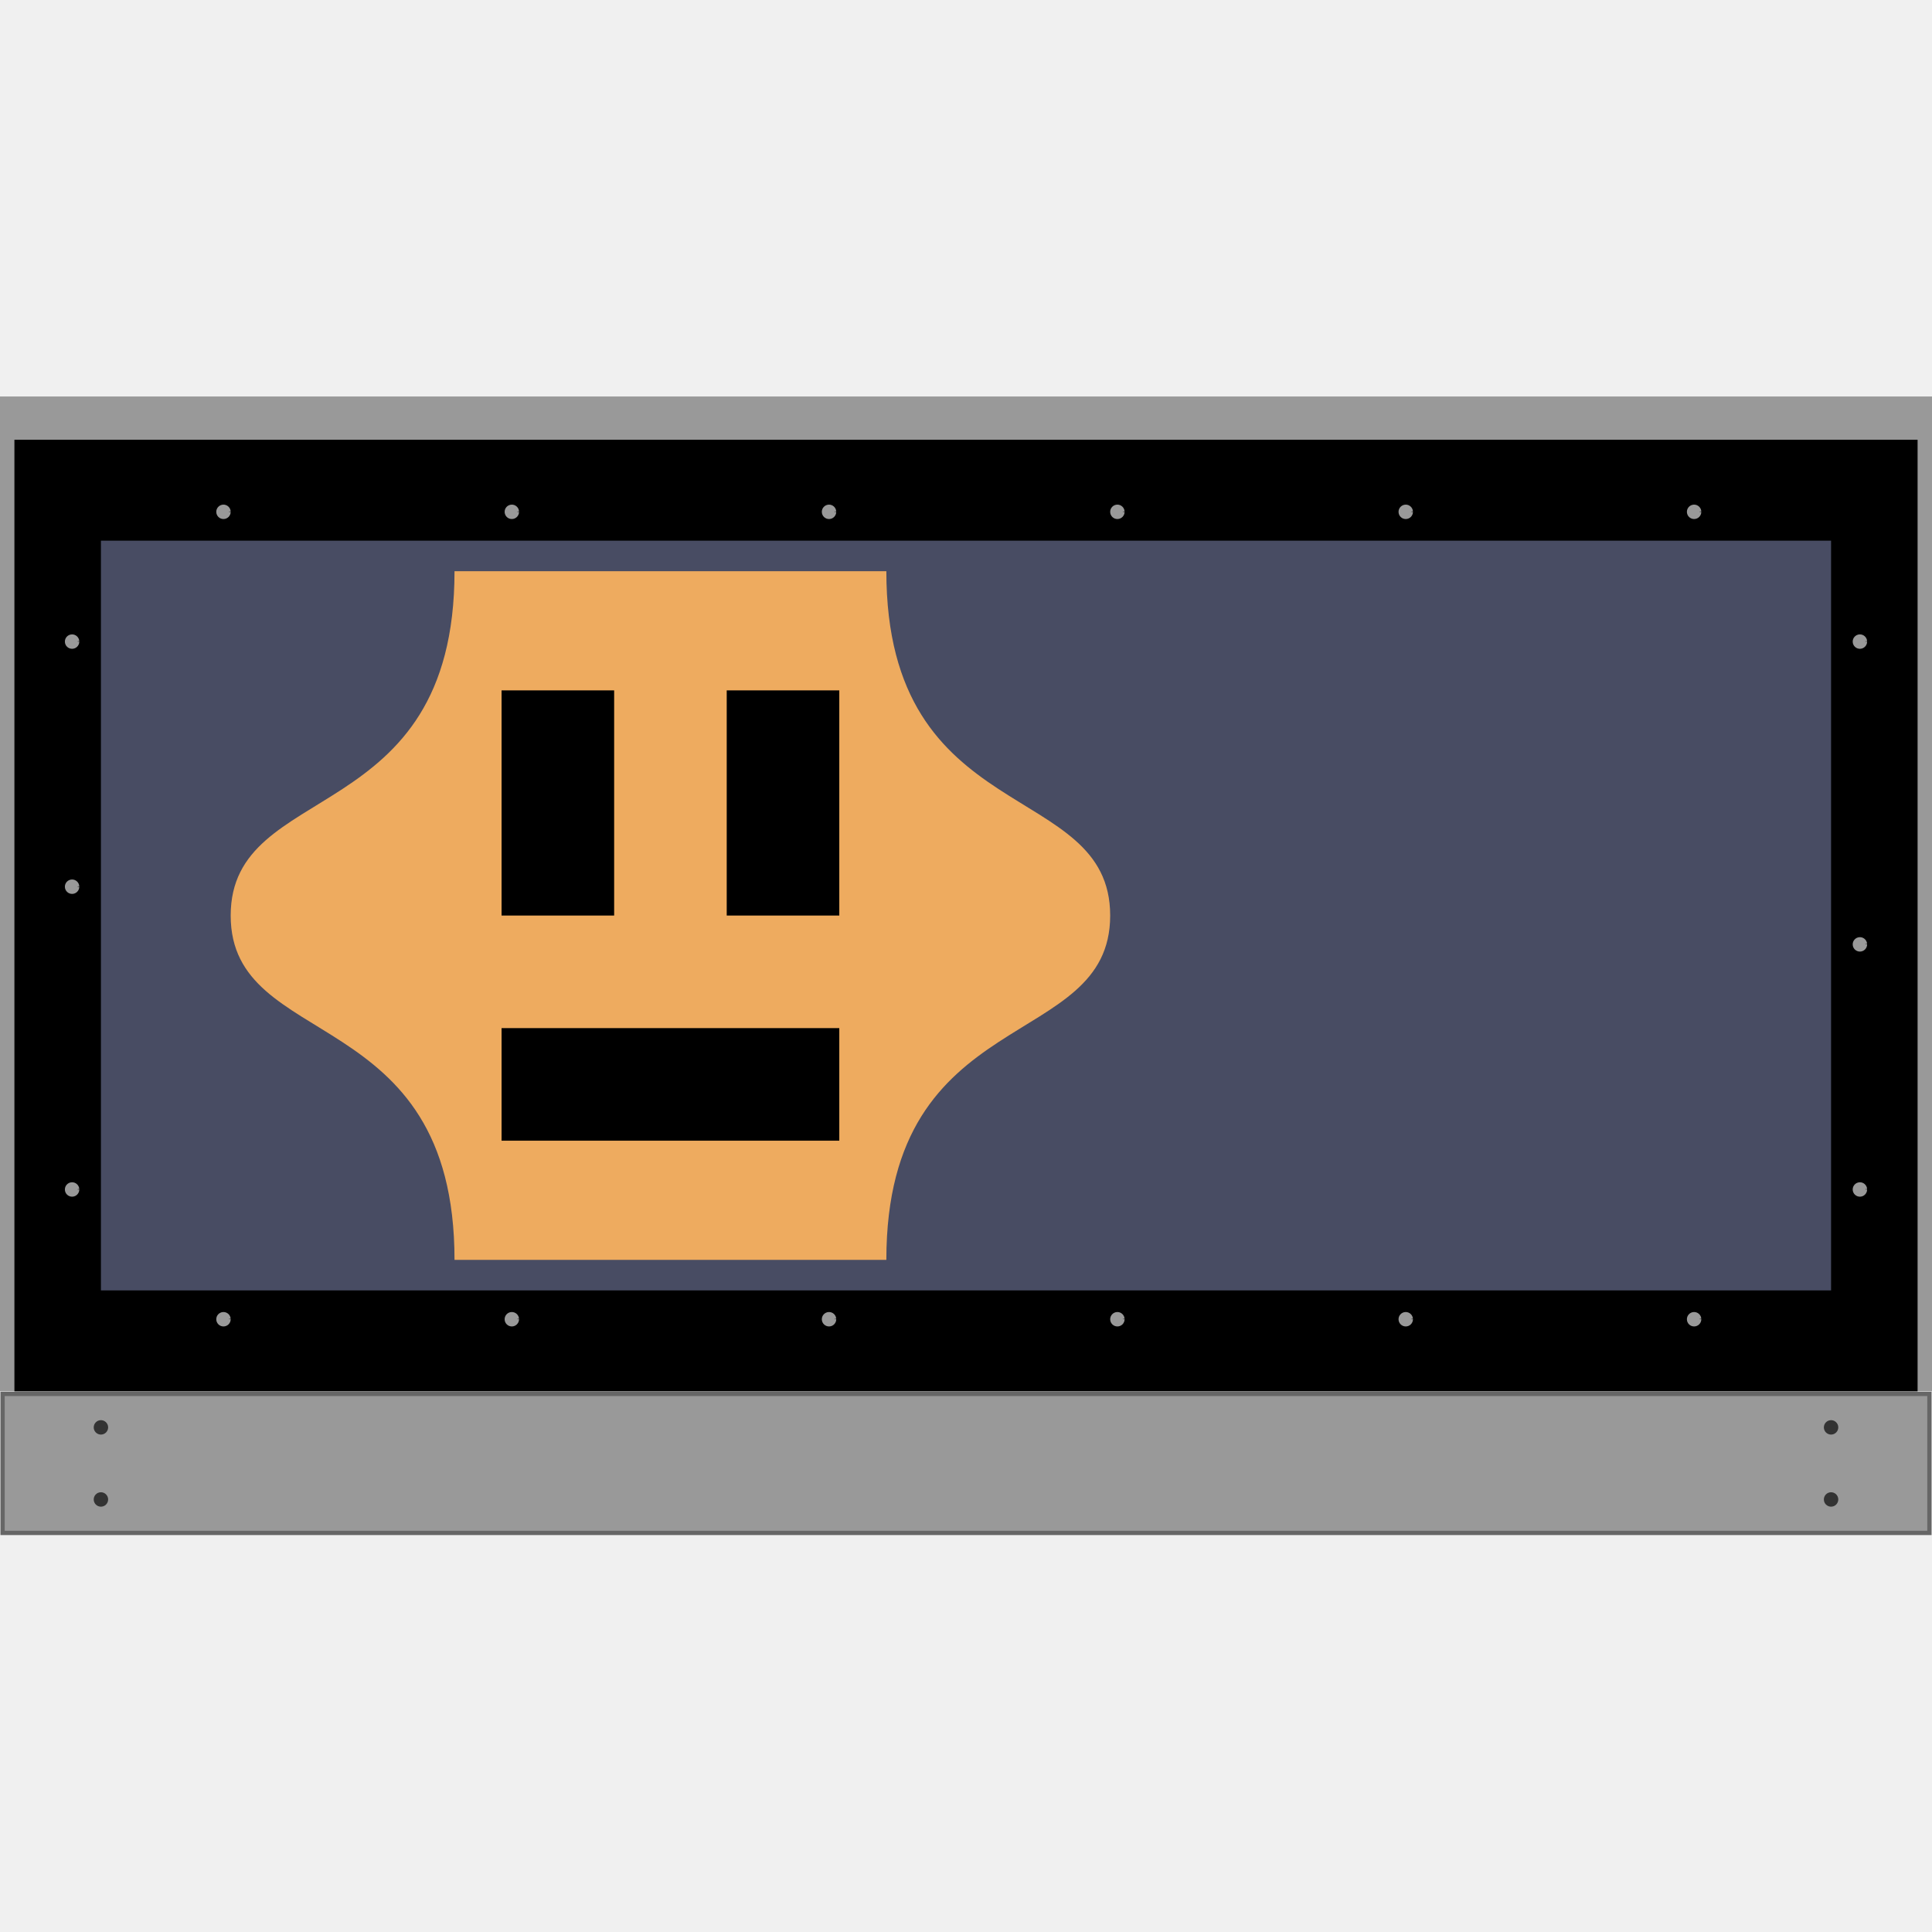
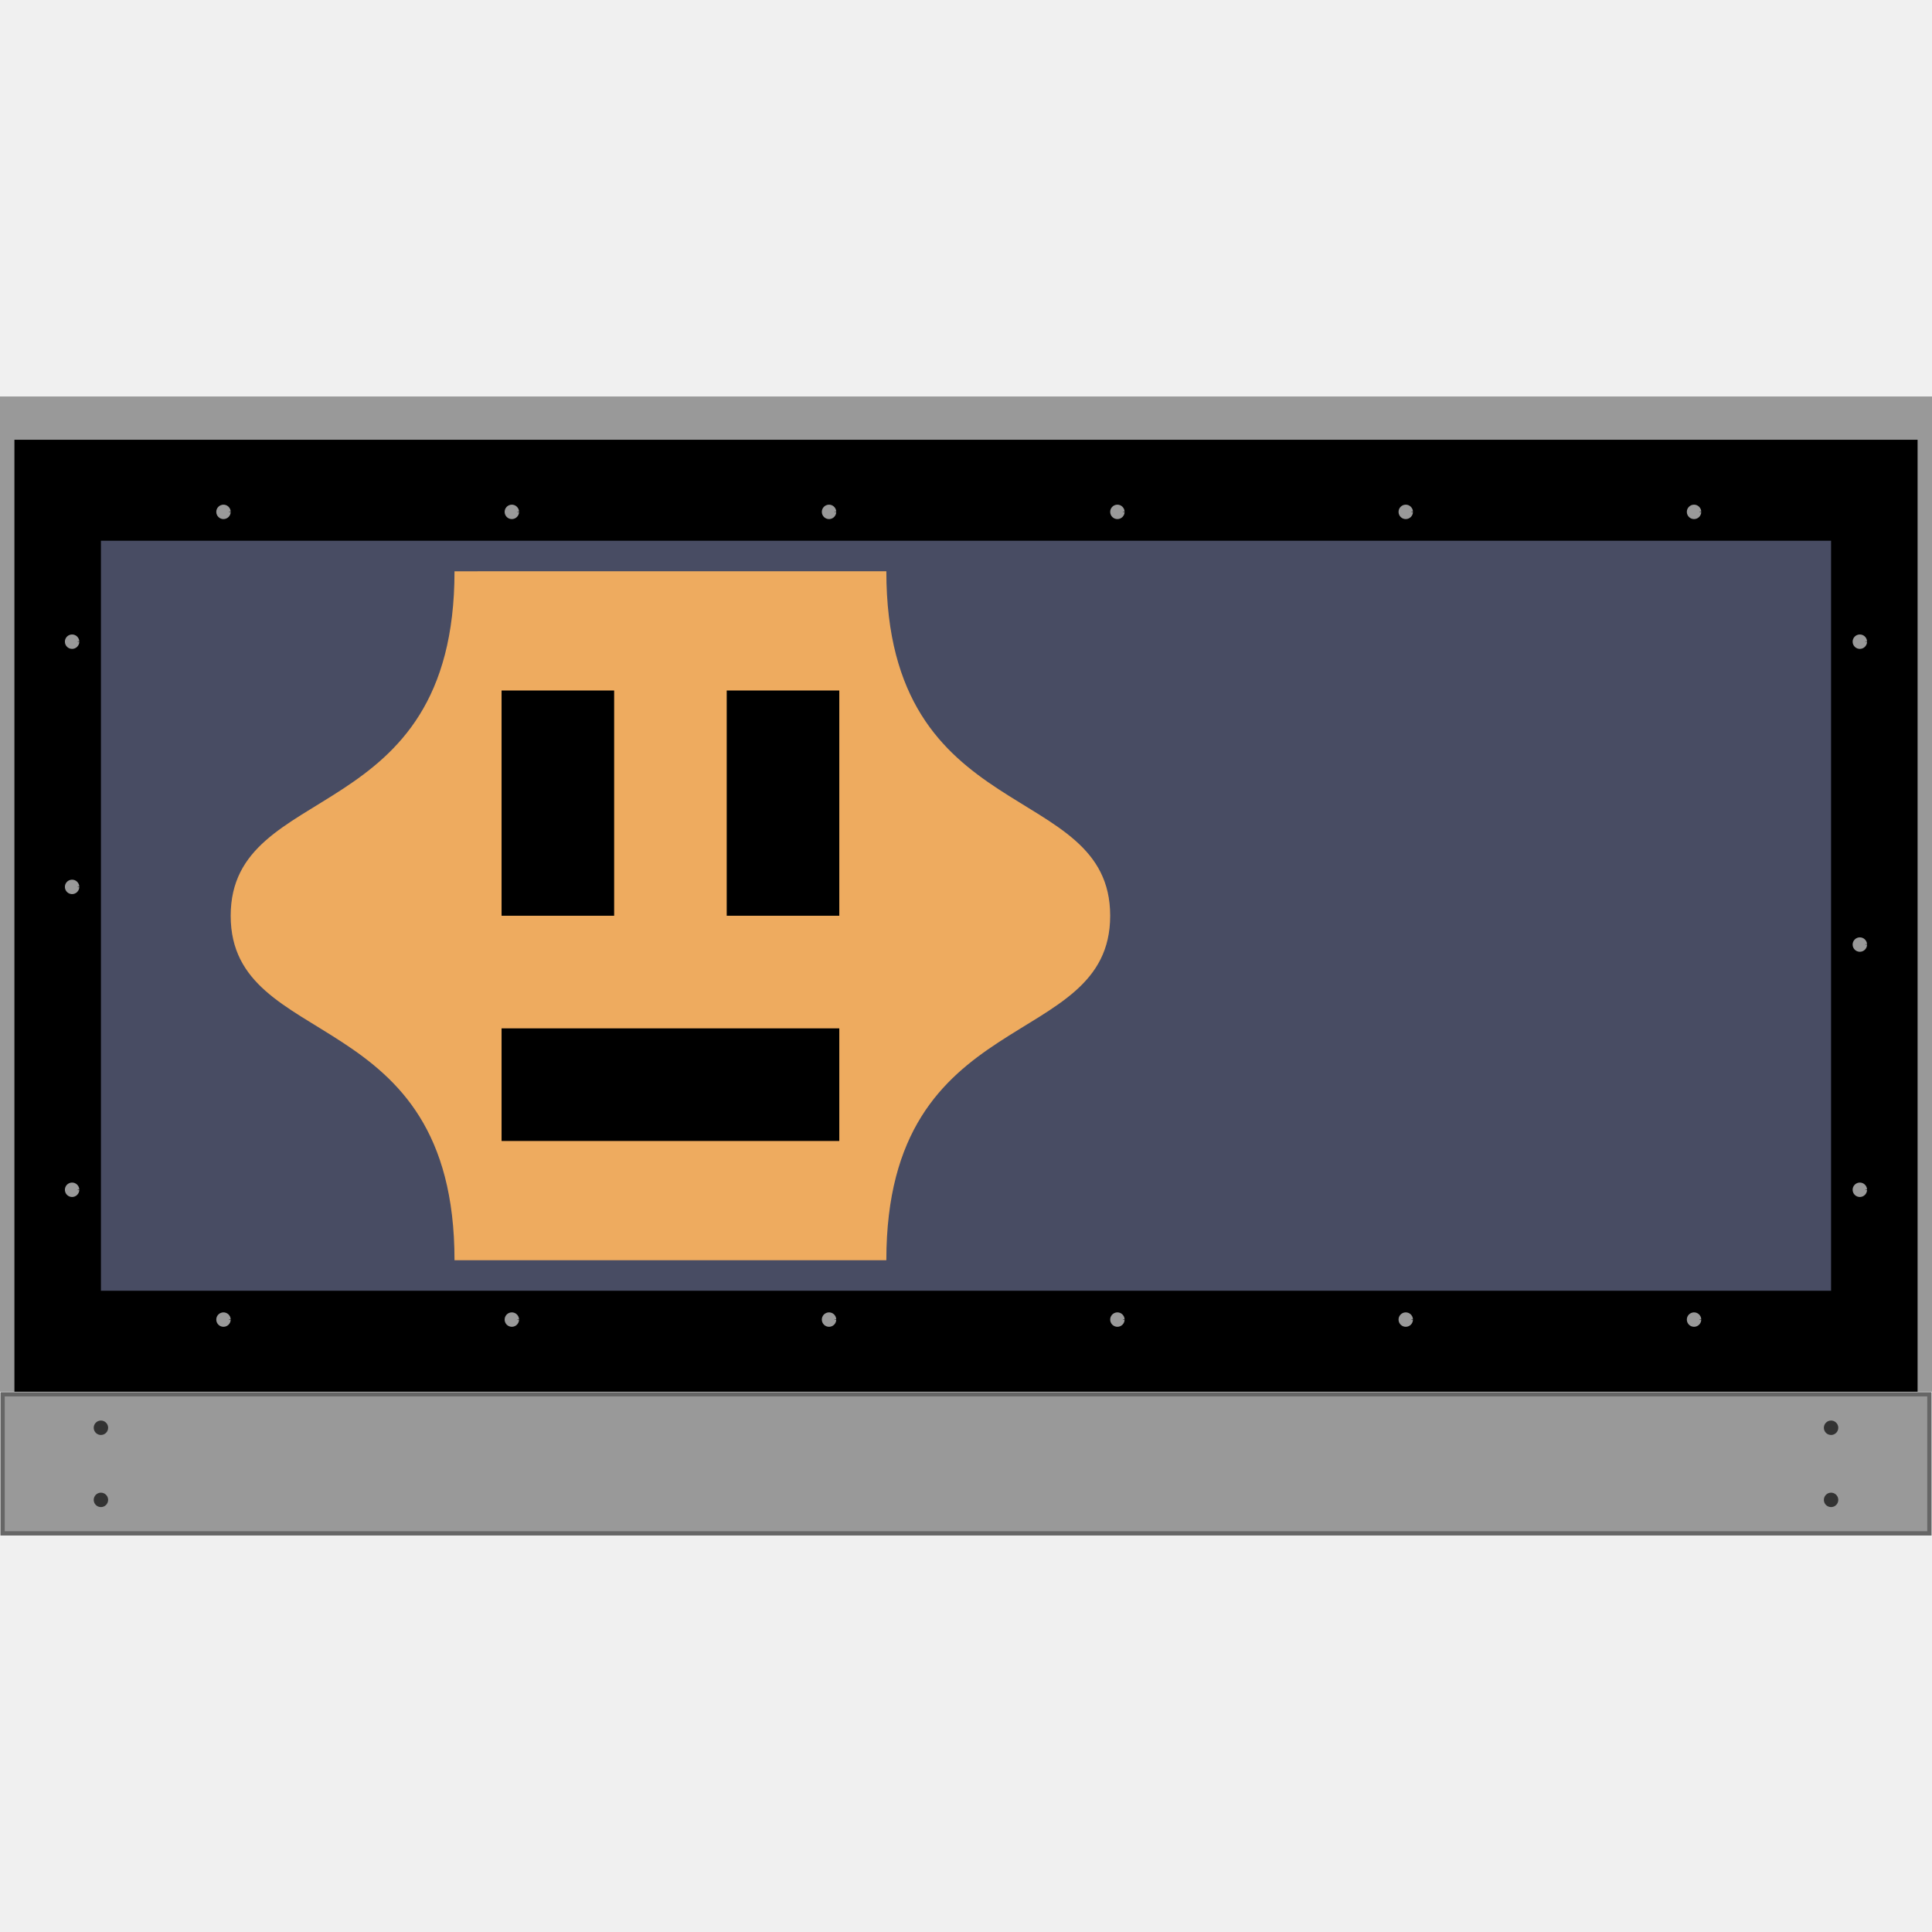
- <svg xmlns="http://www.w3.org/2000/svg" version="1.1" viewBox="0 0 1340 1340" id="svg25">
+ <svg xmlns="http://www.w3.org/2000/svg" version="1.1" viewBox="0 0 1340 1340">
  <g id="josm-square" transform="translate(0,275)">
-     <defs id="defs25" />
-     <rect width="1340" height="690" fill="#999999" id="rect1" x="0" y="0" style="stroke-width:1.207" />
-     <rect x="10" y="30" width="1320" height="660" id="rect2" style="stroke-width:1.211" />
-     <path d="M 1178.846,640 A 3.846,3.846 0 0 1 1175.052,643.846 3.846,3.846 0 0 1 1171.155,640.104 3.846,3.846 0 0 1 1174.844,636.157 3.846,3.846 0 0 1 1178.841,639.792" id="path16-1-8" style="fill:#999999;stroke:#999999;stroke-width:2.308" />
-     <path d="M 1178.846,80 A 3.846,3.846 0 0 1 1175.052,83.846 3.846,3.846 0 0 1 1171.155,80.104 3.846,3.846 0 0 1 1174.844,76.157 3.846,3.846 0 0 1 1178.841,79.792" id="path16-1" style="fill:#999999;stroke:#999999;stroke-width:2.308" />
-     <path d="M 978.846,80 A 3.846,3.846 0 0 1 975.052,83.846 3.846,3.846 0 0 1 971.155,80.104 3.846,3.846 0 0 1 974.844,76.157 3.846,3.846 0 0 1 978.841,79.792" id="path17-6" style="fill:#999999;stroke:#999999;stroke-width:2.308" />
-     <path d="M 978.846,640 A 3.846,3.846 0 0 1 975.052,643.846 3.846,3.846 0 0 1 971.155,640.104 3.846,3.846 0 0 1 974.844,636.157 3.846,3.846 0 0 1 978.841,639.792" id="path21-8" style="fill:#999999;stroke:#999999;stroke-width:2.308" />
-     <rect x="70" y="100" width="1200" height="520" fill="#484c63" id="rect3" style="stroke-width:1.826" />
-     <path d="M 53.846,340 A 3.846,3.846 0 0 1 50.052,343.846 3.846,3.846 0 0 1 46.155,340.104 3.846,3.846 0 0 1 49.843,336.157 3.846,3.846 0 0 1 53.84,339.792" stroke-width="2.308" id="path5" style="fill:#999999;stroke:#999999" />
-     <path d="M 53.846,550 A 3.846,3.846 0 0 1 50.052,553.846 3.846,3.846 0 0 1 46.155,550.104 3.846,3.846 0 0 1 49.843,546.157 3.846,3.846 0 0 1 53.84,549.792" stroke-width="2.308" id="path6" style="fill:#999999;stroke:#999999" />
-     <path d="M 53.846,170 A 3.846,3.846 0 0 1 50.052,173.846 3.846,3.846 0 0 1 46.155,170.104 3.846,3.846 0 0 1 49.843,166.157 3.846,3.846 0 0 1 53.84,169.792" stroke-width="2.308" id="path7" style="fill:#999999;stroke:#999999" />
-     <path d="M 1293.846,380 A 3.846,3.846 0 0 1 1290.052,383.846 3.846,3.846 0 0 1 1286.156,380.104 3.846,3.846 0 0 1 1289.844,376.157 3.846,3.846 0 0 1 1293.841,379.792" stroke-width="2.308" id="path8" style="fill:#999999;stroke:#999999" />
-     <path d="M 1293.846,550 A 3.846,3.846 0 0 1 1290.052,553.846 3.846,3.846 0 0 1 1286.156,550.104 3.846,3.846 0 0 1 1289.844,546.157 3.846,3.846 0 0 1 1293.841,549.792" stroke-width="2.308" id="path9" style="fill:#999999;stroke:#999999" />
-     <path d="M 1293.846,170 A 3.846,3.846 0 0 1 1290.052,173.846 3.846,3.846 0 0 1 1286.155,170.104 3.846,3.846 0 0 1 1289.844,166.157 3.846,3.846 0 0 1 1293.841,169.792" stroke-width="2.308" id="path10" style="fill:#999999;stroke:#999999" />
-     <path d="M 358.85,80 A 3.846,3.846 0 0 1 355.056,83.846 3.846,3.846 0 0 1 351.159,80.104 3.846,3.846 0 0 1 354.848,76.157 3.846,3.846 0 0 1 358.844,79.792" id="path14" style="fill:#999999;stroke:#999999;stroke-width:2.308" />
-     <path d="M 158.846,80 A 3.846,3.846 0 0 1 155.052,83.846 3.846,3.846 0 0 1 151.155,80.104 3.846,3.846 0 0 1 154.844,76.157 3.846,3.846 0 0 1 158.841,79.792" id="path15" style="fill:#999999;stroke:#999999;stroke-width:2.308" />
-     <path d="M 778.846,80 A 3.846,3.846 0 0 1 775.052,83.846 3.846,3.846 0 0 1 771.155,80.104 3.846,3.846 0 0 1 774.844,76.157 3.846,3.846 0 0 1 778.841,79.792" id="path16" style="fill:#999999;stroke:#999999;stroke-width:2.308" />
-     <path d="M 578.846,80 A 3.846,3.846 0 0 1 575.052,83.846 3.846,3.846 0 0 1 571.155,80.104 3.846,3.846 0 0 1 574.844,76.157 3.846,3.846 0 0 1 578.841,79.792" id="path17" style="fill:#999999;stroke:#999999;stroke-width:2.308" />
-     <path d="M 358.846,640 A 3.846,3.846 0 0 1 355.052,643.846 3.846,3.846 0 0 1 351.155,640.104 3.846,3.846 0 0 1 354.844,636.157 3.846,3.846 0 0 1 358.841,639.792" id="path18" style="fill:#999999;stroke:#999999;stroke-width:2.308" />
-     <path d="M 158.846,640 A 3.846,3.846 0 0 1 155.052,643.846 3.846,3.846 0 0 1 151.155,640.104 3.846,3.846 0 0 1 154.844,636.157 3.846,3.846 0 0 1 158.841,639.792" id="path19" style="fill:#999999;stroke:#999999;stroke-width:2.308" />
-     <path d="M 778.85,640 A 3.846,3.846 0 0 1 775.056,643.846 3.846,3.846 0 0 1 771.159,640.104 3.846,3.846 0 0 1 774.847,636.157 3.846,3.846 0 0 1 778.844,639.792" id="path20" style="fill:#999999;stroke:#999999;stroke-width:2.308" />
-     <path d="M 578.85,640 A 3.846,3.846 0 0 1 575.056,643.846 3.846,3.846 0 0 1 571.159,640.104 3.846,3.846 0 0 1 574.847,636.157 3.846,3.846 0 0 1 578.844,639.792" id="path21" style="fill:#999999;stroke:#999999;stroke-width:2.308" />
-     <rect x="1.788" y="691.792" width="1336.424" height="96.423" fill="#999999" stroke="#666666" stroke-width="2.972" id="rect22" />
-     <path d="M 75,715 A 5,5 0 0 1 70.068,720 5,5 0 0 1 65.002,715.135 5,5 0 0 1 69.797,710.004 5,5 0 0 1 74.993,714.729" id="path22" style="fill:#333333" />
-     <path d="M 75,765 A 5,5 0 0 1 70.068,770 5,5 0 0 1 65.002,765.135 5,5 0 0 1 69.797,760.004 5,5 0 0 1 74.993,764.729" id="path23" style="fill:#333333" />
-     <path d="M 1275,715 A 5,5 0 0 1 1270.068,720 5,5 0 0 1 1265.002,715.135 5,5 0 0 1 1269.797,710.004 5,5 0 0 1 1274.993,714.729" id="path24" style="fill:#333333" />
-     <path d="M 1275,765 A 5,5 0 0 1 1270.068,770 5,5 0 0 1 1265.002,765.135 5,5 0 0 1 1269.797,760.004 5,5 0 0 1 1274.993,764.729" id="path25" style="fill:#333333" />
-     <path d="M 315.245,121.179 C 315.245,300.299 160,265.09 160,360.018 160,454.971 315.245,419.713 315.245,598.833 H 614.755 C 614.755,419.713 770,454.971 770,360.006 770,265.066 614.755,300.287 614.755,121.167 Z" fill="#ffffff" id="path2" style="display:inline;fill:#eeab5f;fill-opacity:1;stroke-width:12.2" />
-     <path d="M 347.88,438.08 H 582.12 V 516.16 H 347.88 Z M 504.04,203.84 H 582.12 V 360 H 504.04 Z M 347.88,203.84 H 425.96 V 360 H 347.88 Z" id="path3" style="display:inline;stroke-width:12.2" />
+     <rect width="1340" height="690.26" fill="#999" stroke-width="1.207" />
+     <rect x="10" y="30.011" width="1320" height="660.25" stroke-width="1.211" />
+     <g fill="#999" stroke="#999" stroke-width="2.308">
+       <path d="m1178.8 640.24a3.846 3.848 0 0 1-3.794 3.847 3.846 3.848 0 0 1-3.897-3.743 3.846 3.848 0 0 1 3.688-3.949 3.846 3.848 0 0 1 3.997 3.636" />
+       <path d="m1178.8 80.031a3.846 3.848 0 0 1-3.794 3.847 3.846 3.848 0 0 1-3.897-3.743 3.846 3.848 0 0 1 3.688-3.949 3.846 3.848 0 0 1 3.997 3.636" />
+       <path d="m978.85 80.031a3.846 3.848 0 0 1-3.794 3.847 3.846 3.848 0 0 1-3.897-3.743 3.846 3.848 0 0 1 3.688-3.949 3.846 3.848 0 0 1 3.997 3.636" />
+       <path d="m978.85 640.24a3.846 3.848 0 0 1-3.794 3.847 3.846 3.848 0 0 1-3.897-3.743 3.846 3.848 0 0 1 3.688-3.949 3.846 3.848 0 0 1 3.997 3.636" />
+     </g>
+     <rect x="70" y="100.04" width="1200" height="520.2" fill="#484c63" stroke-width="1.826" />
+     <g fill="#999">
+       <g stroke="#999" stroke-width="2.308">
+         <path d="m53.846 340.13a3.846 3.848 0 0 1-3.794 3.847 3.846 3.848 0 0 1-3.897-3.743 3.846 3.848 0 0 1 3.688-3.949 3.846 3.848 0 0 1 3.997 3.636" />
+         <path d="m53.846 550.21a3.846 3.848 0 0 1-3.794 3.847 3.846 3.848 0 0 1-3.897-3.743 3.846 3.848 0 0 1 3.688-3.949 3.846 3.848 0 0 1 3.997 3.636" />
+         <path d="m53.846 170.06a3.846 3.848 0 0 1-3.794 3.847 3.846 3.848 0 0 1-3.897-3.743 3.846 3.848 0 0 1 3.688-3.949 3.846 3.848 0 0 1 3.997 3.636" />
+         <path d="m1293.8 380.14a3.846 3.848 0 0 1-3.794 3.847 3.846 3.848 0 0 1-3.897-3.743 3.846 3.848 0 0 1 3.688-3.949 3.846 3.848 0 0 1 3.997 3.636" />
+         <path d="m1293.8 550.21a3.846 3.848 0 0 1-3.794 3.847 3.846 3.848 0 0 1-3.897-3.743 3.846 3.848 0 0 1 3.688-3.949 3.846 3.848 0 0 1 3.997 3.636" />
+         <path d="m1293.8 170.06a3.846 3.848 0 0 1-3.794 3.847 3.846 3.848 0 0 1-3.897-3.743 3.846 3.848 0 0 1 3.688-3.949 3.846 3.848 0 0 1 3.997 3.636" />
+         <path d="m358.85 80.031a3.846 3.848 0 0 1-3.794 3.847 3.846 3.848 0 0 1-3.897-3.743 3.846 3.848 0 0 1 3.688-3.949 3.846 3.848 0 0 1 3.997 3.636" />
+         <path d="m158.85 80.031a3.846 3.848 0 0 1-3.794 3.847 3.846 3.848 0 0 1-3.897-3.743 3.846 3.848 0 0 1 3.688-3.949 3.846 3.848 0 0 1 3.997 3.636" />
+         <path d="m778.85 80.031a3.846 3.848 0 0 1-3.794 3.847 3.846 3.848 0 0 1-3.897-3.743 3.846 3.848 0 0 1 3.688-3.949 3.846 3.848 0 0 1 3.997 3.636" />
+         <path d="m578.85 80.031a3.846 3.848 0 0 1-3.794 3.847 3.846 3.848 0 0 1-3.897-3.743 3.846 3.848 0 0 1 3.688-3.949 3.846 3.848 0 0 1 3.997 3.636" />
+         <path d="m358.85 640.24a3.846 3.848 0 0 1-3.794 3.847 3.846 3.848 0 0 1-3.897-3.743 3.846 3.848 0 0 1 3.688-3.949 3.846 3.848 0 0 1 3.997 3.636" />
+         <path d="m158.85 640.24a3.846 3.848 0 0 1-3.794 3.847 3.846 3.848 0 0 1-3.897-3.743 3.846 3.848 0 0 1 3.688-3.949 3.846 3.848 0 0 1 3.997 3.636" />
+         <path d="m778.85 640.24a3.846 3.848 0 0 1-3.794 3.847 3.846 3.848 0 0 1-3.897-3.743 3.846 3.848 0 0 1 3.688-3.949 3.846 3.848 0 0 1 3.997 3.636" />
+         <path d="m578.85 640.24a3.846 3.848 0 0 1-3.794 3.847 3.846 3.848 0 0 1-3.897-3.743 3.846 3.848 0 0 1 3.688-3.949 3.846 3.848 0 0 1 3.997 3.636" />
+       </g>
+       <rect x="1.788" y="692.05" width="1336.4" height="96.46" stroke="#666" stroke-width="2.972" />
+     </g>
+     <g fill="#333" stroke-width="1">
+       <path d="m75 715.27a5 5.002 0 0 1-4.932 5.001 5 5.002 0 0 1-5.066-4.866 5 5.002 0 0 1 4.795-5.133 5 5.002 0 0 1 5.196 4.727" />
+       <path d="m75 765.29a5 5.002 0 0 1-4.932 5.001 5 5.002 0 0 1-5.066-4.866 5 5.002 0 0 1 4.795-5.133 5 5.002 0 0 1 5.196 4.727" />
+       <path d="m1275 715.27a5 5.002 0 0 1-4.932 5.001 5 5.002 0 0 1-5.066-4.866 5 5.002 0 0 1 4.795-5.133 5 5.002 0 0 1 5.196 4.727" />
+       <path d="m1275 765.29a5 5.002 0 0 1-4.932 5.001 5 5.002 0 0 1-5.066-4.866 5 5.002 0 0 1 4.795-5.133 5 5.002 0 0 1 5.196 4.727" />
+     </g>
+     <path d="m315.24 121.23c0 179.19-155.24 143.96-155.24 238.93 0 94.989 155.24 59.718 155.24 238.91h299.51c0-179.19 155.25-143.91 155.25-238.92 0-94.976-155.25-59.742-155.25-238.93z" fill="#eeab5f" stroke-width="12.202" />
+     <path d="m347.88 438.25h234.24v78.11h-234.24zm156.16-234.33h78.08v156.22h-78.08zm-156.16 0h78.08v156.22h-78.08z" stroke-width="12.202" />
  </g>
</svg>
